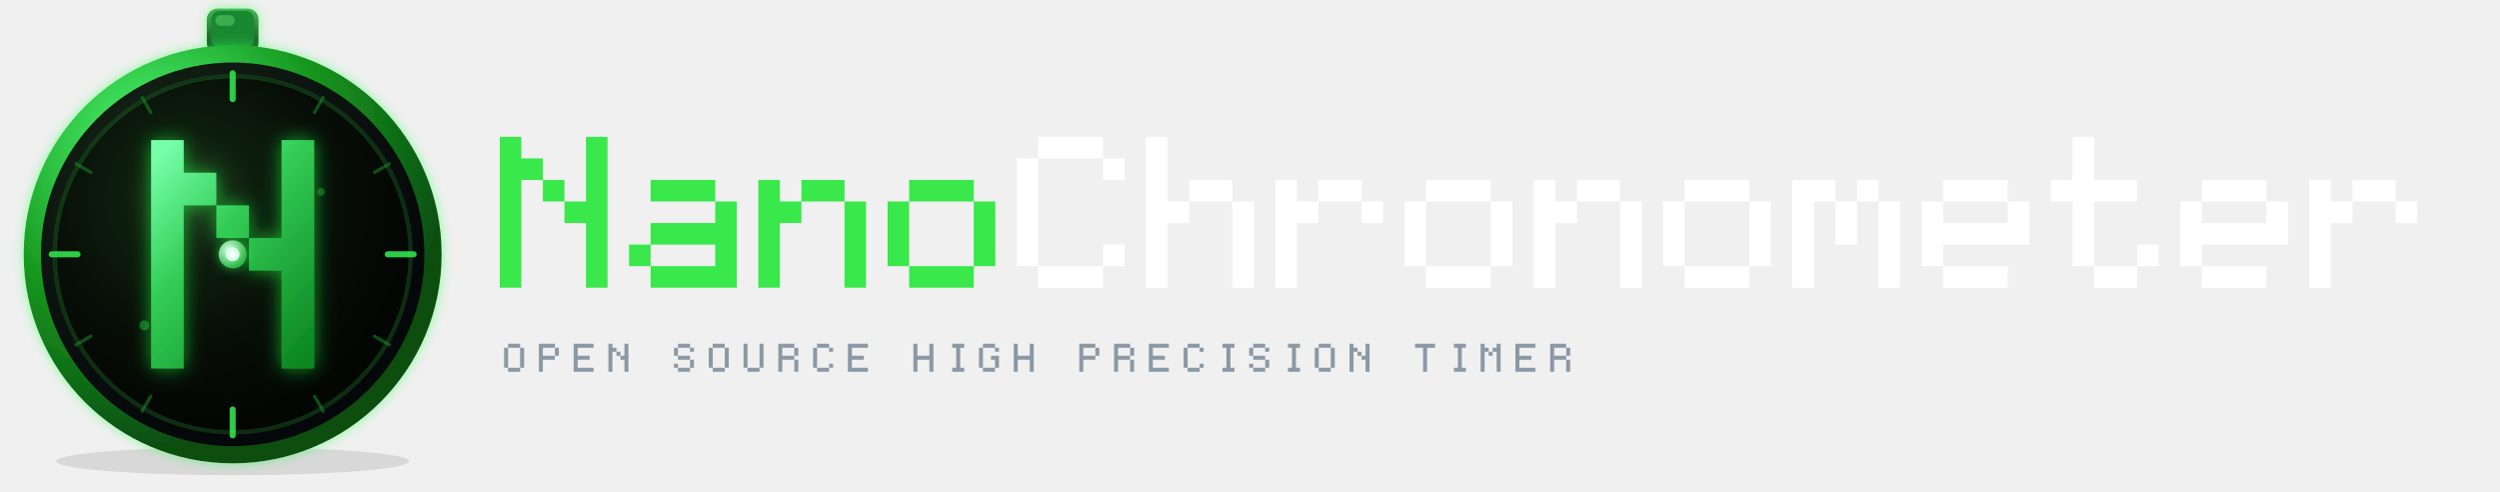
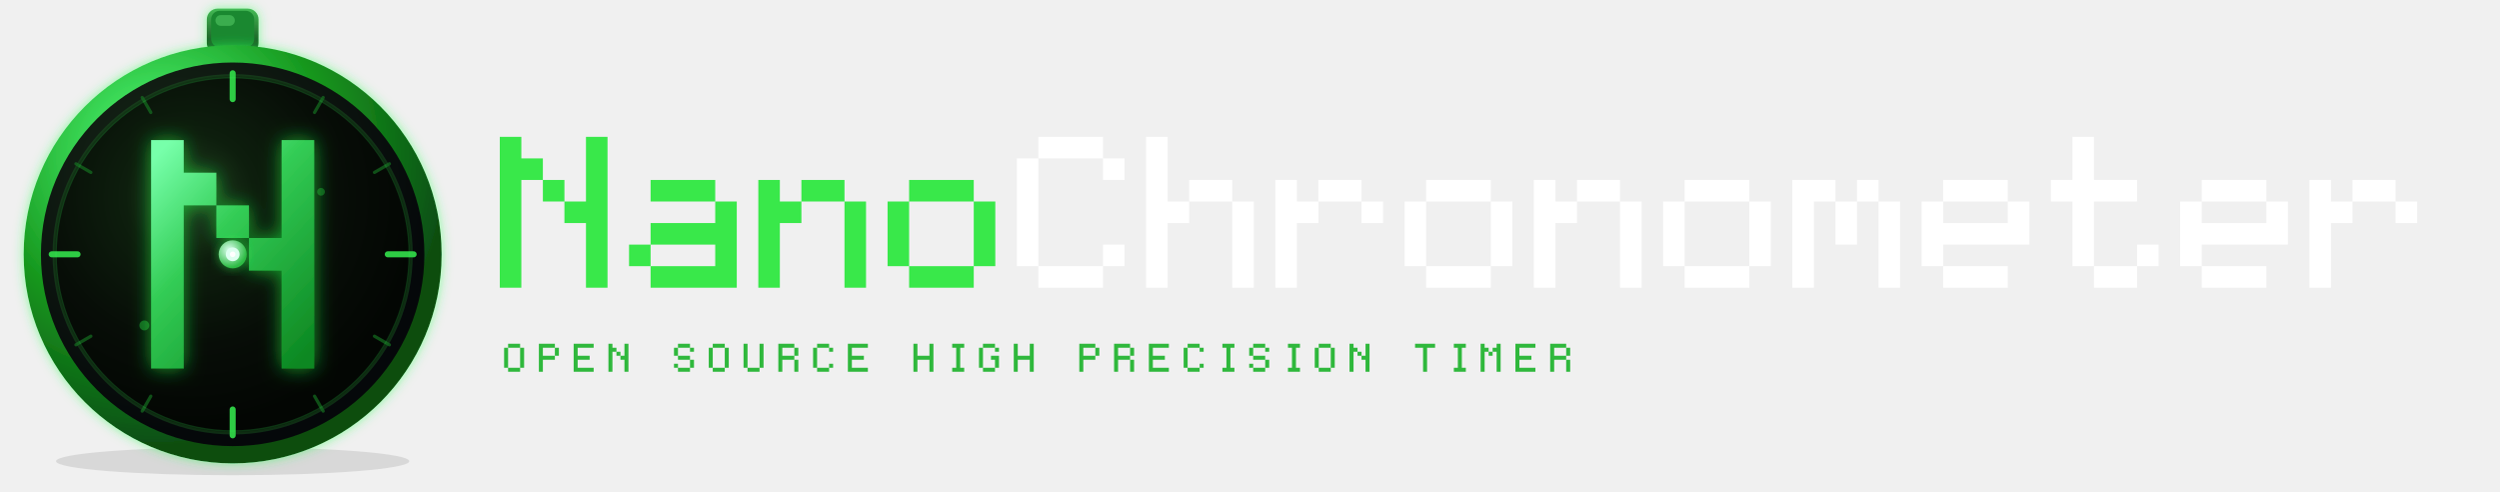
<svg xmlns="http://www.w3.org/2000/svg" viewBox="0 0 1160 228" width="1160" height="228">
  <defs>
    <filter id="neonGlow" x="-40%" y="-40%" width="180%" height="180%">
      <feGaussianBlur in="SourceGraphic" stdDeviation="4.5" result="blur" />
      <feFlood flood-color="#22ff44" flood-opacity="0.6" result="color" />
      <feComposite in="color" in2="blur" operator="in" result="coloredBlur" />
      <feMerge>
        <feMergeNode in="coloredBlur" />
        <feMergeNode in="SourceGraphic" />
      </feMerge>
    </filter>
    <filter id="rimGlow" x="-25%" y="-25%" width="150%" height="150%">
      <feGaussianBlur in="SourceGraphic" stdDeviation="2.5" result="blur" />
      <feFlood flood-color="#33ff55" flood-opacity="0.55" result="color" />
      <feComposite in="color" in2="blur" operator="in" result="coloredBlur" />
      <feMerge>
        <feMergeNode in="coloredBlur" />
        <feMergeNode in="SourceGraphic" />
      </feMerge>
    </filter>
    <radialGradient id="watchBody" cx="38%" cy="34%" r="64%" gradientUnits="objectBoundingBox">
      <stop offset="0%" stop-color="#203c20" />
      <stop offset="28%" stop-color="#0d1e0d" />
      <stop offset="65%" stop-color="#070d07" />
      <stop offset="100%" stop-color="#030603" />
    </radialGradient>
    <radialGradient id="rimGrad" cx="32%" cy="26%" r="70%" gradientUnits="objectBoundingBox">
      <stop offset="0%" stop-color="#66ff88" />
      <stop offset="22%" stop-color="#3ddd5a" />
      <stop offset="58%" stop-color="#17991f" />
      <stop offset="100%" stop-color="#0a4d11" />
    </radialGradient>
    <radialGradient id="innerRimGrad" cx="36%" cy="30%" r="66%" gradientUnits="objectBoundingBox">
      <stop offset="0%" stop-color="#182a18" />
      <stop offset="100%" stop-color="#05080a" />
    </radialGradient>
    <linearGradient id="nGrad" x1="12%" y1="0%" x2="88%" y2="100%">
      <stop offset="0%" stop-color="#77ffaa" />
      <stop offset="40%" stop-color="#33cc55" />
      <stop offset="100%" stop-color="#0d8822" />
    </linearGradient>
    <linearGradient id="btnGrad" x1="0%" y1="0%" x2="0%" y2="100%">
      <stop offset="0%" stop-color="#44bb55" />
      <stop offset="100%" stop-color="#0c3d14" />
    </linearGradient>
    <linearGradient id="lugGrad" x1="0%" y1="0%" x2="100%" y2="100%">
      <stop offset="0%" stop-color="#0e4418" />
      <stop offset="50%" stop-color="#1e7730" />
      <stop offset="100%" stop-color="#0e4418" />
    </linearGradient>
    <radialGradient id="dotGrad" cx="38%" cy="35%" r="62%">
      <stop offset="0%" stop-color="#ddfff0" />
      <stop offset="100%" stop-color="#2dbb44" />
    </radialGradient>
  </defs>
  <ellipse cx="108" cy="214" rx="82" ry="6.5" fill="#000000" opacity="0.10" />
  <rect x="96" y="4" width="24" height="21" rx="5" fill="url(#btnGrad)" filter="url(#rimGlow)" />
  <rect x="98" y="5" width="20" height="17" rx="4" fill="#1a8830" />
  <rect x="100" y="7" width="9" height="5" rx="2.5" fill="#55cc66" opacity="0.55" />
  <g transform="rotate(-40, 108, 118)">
    <rect x="17" y="111" width="27" height="15" rx="4" fill="url(#lugGrad)" filter="url(#rimGlow)" />
    <rect x="18" y="112" width="25" height="13" rx="3" fill="#1a6630" />
  </g>
  <g transform="rotate(40, 108, 118)">
    <rect x="172" y="111" width="27" height="15" rx="4" fill="url(#lugGrad)" filter="url(#rimGlow)" />
    <rect x="173" y="112" width="25" height="13" rx="3" fill="#1a6630" />
  </g>
  <circle cx="108" cy="118" r="97" fill="url(#rimGrad)" filter="url(#rimGlow)" />
  <circle cx="108" cy="118" r="89" fill="url(#innerRimGrad)" />
  <circle cx="108" cy="118" r="83" fill="url(#watchBody)" />
  <circle cx="108" cy="118" r="83" fill="none" stroke="#1d6626" stroke-width="1.2" opacity="0.4" />
  <g stroke="#2ecc44" stroke-width="2.8" stroke-linecap="round">
    <line x1="108" y1="34" x2="108" y2="46" />
    <line x1="192" y1="118" x2="180" y2="118" />
    <line x1="108" y1="202" x2="108" y2="190" />
    <line x1="24" y1="118" x2="36" y2="118" />
  </g>
  <g stroke="#157722" stroke-width="1.5" stroke-linecap="round" opacity="0.65">
    <line x1="150" y1="45.25" x2="146" y2="52.18" />
    <line x1="180.75" y1="76" x2="173.82" y2="80" />
    <line x1="180.75" y1="160" x2="173.82" y2="156" />
    <line x1="150" y1="190.75" x2="146" y2="183.82" />
    <line x1="66" y1="190.75" x2="70" y2="183.82" />
    <line x1="35.25" y1="160" x2="42.18" y2="156" />
    <line x1="35.25" y1="76" x2="42.18" y2="80" />
    <line x1="66" y1="45.25" x2="70" y2="52.18" />
  </g>
  <circle cx="141" cy="151" r="2.5" fill="#22aa33" opacity="0.60" />
  <circle cx="73" cy="87" r="2.2" fill="#22aa33" opacity="0.52" />
  <circle cx="149" cy="89" r="1.8" fill="#22aa33" opacity="0.44" />
  <circle cx="67" cy="151" r="2.3" fill="#22aa33" opacity="0.52" />
  <g filter="url(#neonGlow)">
    <path d="M130.714 171.0V155.857V140.714V125.571H115.571V110.429H130.714V95.286V80.143V65.0H145.857V80.143V95.286V110.429V125.571V140.714V155.857V171.0ZM70.143 171.0V155.857V140.714V125.571V110.429V95.286V80.143V65.0H85.286V80.143H100.429V95.286H115.571V110.429H100.429V95.286H85.286V110.429V125.571V140.714V155.857V171.0Z" fill="url(#nGrad)" />
  </g>
  <circle cx="108" cy="118" r="82" fill="none" stroke="#33ee55" stroke-width="0.7" opacity="0.20" />
  <circle cx="108" cy="118" r="6.5" fill="url(#dotGrad)" filter="url(#rimGlow)" />
  <circle cx="108" cy="118" r="3.2" fill="#ddfff0" />
  <circle cx="108" cy="118" r="1.3" fill="#ffffff" />
  <path id="text-nano" d="M272.0 133.5V123.5V113.5V103.5H262.0V93.5H272.0V83.5V73.5V63.5H282.0V73.5V83.5V93.5V103.5V113.5V123.5V133.5ZM232.0 133.5V123.5V113.5V103.5V93.5V83.5V73.5V63.5H242.0V73.5H252.0V83.5H262.0V93.5H252.0V83.5H242.0V93.5V103.5V113.5V123.5V133.5Z M332.0 133.5H322.0H312.0H302.0V123.5H292.0V113.5H302.0V103.5H312.0H322.0H332.0V93.5H342.0V103.5V113.5V123.5V133.5ZM322.0 123.5H332.0V113.5H322.0H312.0H302.0V123.5H312.0ZM332.0 93.5H322.0H312.0H302.0V83.5H312.0H322.0H332.0Z M392.0 133.5V123.5V113.5V103.5V93.5H402.0V103.5V113.5V123.5V133.5ZM352.0 133.5V123.5V113.5V103.5V93.5V83.5H362.0V93.5H372.0V103.5H362.0V113.5V123.5V133.5ZM392.0 93.5H382.0H372.0V83.5H382.0H392.0Z M442.0 123.5H452.0V133.5H442.0H432.0H422.0V123.5H432.0ZM452.0 123.5V113.5V103.5V93.5H462.0V103.5V113.5V123.5ZM422.0 123.5H412.0V113.5V103.5V93.5H422.0V103.5V113.5ZM452.0 93.5H442.0H432.0H422.0V83.5H432.0H442.0H452.0Z" fill="#39E84A" />
  <path id="text-chronometer" d="M512.0 83.5V73.5H522.0V83.5ZM502.0 123.5H512.0V133.5H502.0H492.0H482.0V123.5H492.0ZM512.0 123.5V113.5H522.0V123.5ZM482.0 123.5H472.0V113.5V103.5V93.5V83.5V73.5H482.0V83.5V93.5V103.5V113.5ZM512.0 73.5H502.0H492.0H482.0V63.5H492.0H502.0H512.0Z M572.0 133.5V123.5V113.5V103.5V93.5H582.0V103.5V113.5V123.5V133.5ZM532.0 133.5V123.5V113.5V103.5V93.5V83.5V73.5V63.5H542.0V73.5V83.5V93.5H552.0V103.5H542.0V113.5V123.5V133.5ZM572.0 93.5H562.0H552.0V83.5H562.0H572.0Z M592.0 133.5V123.5V113.5V103.5V93.5V83.5H602.0V93.5H612.0V103.5H602.0V113.5V123.5V133.5ZM632.0 103.5V93.5H642.0V103.5ZM632.0 93.5H622.0H612.0V83.5H622.0H632.0Z M682.0 123.5H692.0V133.5H682.0H672.0H662.0V123.5H672.0ZM692.0 123.5V113.5V103.5V93.5H702.0V103.5V113.5V123.5ZM662.0 123.5H652.0V113.5V103.5V93.5H662.0V103.5V113.5ZM692.0 93.5H682.0H672.0H662.0V83.5H672.0H682.0H692.0Z M752.0 133.5V123.5V113.5V103.5V93.5H762.0V103.5V113.5V123.5V133.5ZM712.0 133.5V123.5V113.5V103.5V93.5V83.5H722.0V93.5H732.0V103.5H722.0V113.5V123.5V133.5ZM752.0 93.5H742.0H732.0V83.5H742.0H752.0Z M802.0 123.5H812.0V133.5H802.0H792.0H782.0V123.5H792.0ZM812.0 123.5V113.5V103.5V93.5H822.0V103.5V113.5V123.5ZM782.0 123.5H772.0V113.5V103.5V93.5H782.0V103.5V113.5ZM812.0 93.5H802.0H792.0H782.0V83.5H792.0H802.0H812.0Z M872.0 133.5V123.5V113.5V103.5V93.5H882.0V103.5V113.5V123.5V133.5ZM832.0 133.5V123.5V113.5V103.5V93.5V83.5H842.0H852.0V93.5H862.0V103.5V113.5H852.0V103.5V93.5H842.0V103.5V113.5V123.5V133.5ZM862.0 93.5V83.5H872.0V93.5Z M922.0 123.5H932.0V133.5H922.0H912.0H902.0V123.5H912.0ZM902.0 123.5H892.0V113.5V103.5V93.5H902.0V103.5H912.0H922.0H932.0V93.5H942.0V103.5V113.5H932.0H922.0H912.0H902.0ZM932.0 93.5H922.0H912.0H902.0V83.5H912.0H922.0H932.0Z M982.0 123.5H992.0V133.5H982.0H972.0V123.5ZM992.0 123.5V113.5H1002.0V123.5ZM972.0 123.5H962.0V113.5V103.5V93.5H952.0V83.5H962.0V73.5V63.5H972.0V73.5V83.5H982.0H992.0V93.5H982.0H972.0V103.5V113.5Z M1042.0 123.5H1052.0V133.5H1042.0H1032.0H1022.0V123.5H1032.0ZM1022.0 123.5H1012.0V113.5V103.5V93.5H1022.0V103.5H1032.0H1042.0H1052.0V93.5H1062.0V103.5V113.5H1052.0H1042.0H1032.0H1022.0ZM1052.0 93.5H1042.0H1032.0H1022.0V83.5H1032.0H1042.0H1052.0Z M1072.0 133.5V123.5V113.5V103.5V93.5V83.5H1082.0V93.5H1092.0V103.5H1082.0V113.5V123.5V133.5ZM1112.0 103.5V93.5H1122.0V103.5ZM1112.0 93.5H1102.0H1092.0V83.5H1102.0H1112.0Z" fill="#FFFFFF" />
-   <path id="text-subtitle" d="M239.571 170.643H241.429V172.5H239.571H237.714H235.857V170.643H237.714ZM241.429 170.643V168.786V166.929V165.071V163.214V161.357H243.286V163.214V165.071V166.929V168.786V170.643ZM235.857 170.643H234.0V168.786V166.929V165.071V163.214V161.357H235.857V163.214V165.071V166.929V168.786ZM241.429 161.357H239.571H237.714H235.857V159.5H237.714H239.571H241.429Z M250.143 172.5V170.643V168.786V166.929V165.071V163.214V161.357V159.5H252.0H253.857H255.714H257.571V161.357H259.429V163.214V165.071H257.571V163.214V161.357H255.714H253.857H252.0V163.214V165.071H253.857H255.714H257.571V166.929H255.714H253.857H252.0V168.786V170.643V172.5Z M273.714 170.643H275.571V172.5H273.714H271.857H270.0H268.143H266.286V170.643V168.786V166.929V165.071V163.214V161.357V159.5H268.143H270.0H271.857H273.714H275.571V161.357H273.714H271.857H270.0H268.143V163.214V165.071H270.0H271.857H273.714V166.929H271.857H270.0H268.143V168.786V170.643H270.0H271.857Z M289.857 172.5V170.643V168.786V166.929H288.0V165.071H289.857V163.214V161.357V159.5H291.714V161.357V163.214V165.071V166.929V168.786V170.643V172.5ZM282.429 172.5V170.643V168.786V166.929V165.071V163.214V161.357V159.5H284.286V161.357H286.143V163.214H288.0V165.071H286.143V163.214H284.286V165.071V166.929V168.786V170.643V172.5Z M320.286 163.214V161.357H322.143V163.214ZM318.429 170.643H320.286V172.5H318.429H316.571H314.714V170.643H316.571ZM320.286 170.643V168.786V166.929H322.143V168.786V170.643ZM314.714 170.643H312.857V168.786H314.714ZM320.286 166.929H318.429H316.571H314.714V165.071H316.571H318.429H320.286ZM314.714 165.071H312.857V163.214V161.357H314.714V163.214ZM320.286 161.357H318.429H316.571H314.714V159.5H316.571H318.429H320.286Z M334.571 170.643H336.429V172.5H334.571H332.714H330.857V170.643H332.714ZM336.429 170.643V168.786V166.929V165.071V163.214V161.357H338.286V163.214V165.071V166.929V168.786V170.643ZM330.857 170.643H329V168.786V166.929V165.071V163.214V161.357H330.857V163.214V165.071V166.929V168.786ZM336.429 161.357H334.571H332.714H330.857V159.5H332.714H334.571H336.429Z M350.714 170.643H352.571V172.5H350.714H348.857H347V170.643H348.857ZM352.571 170.643V168.786V166.929V165.071V163.214V161.357V159.5H354.429V161.357V163.214V165.071V166.929V168.786V170.643ZM347 170.643H345.143V168.786V166.929V165.071V163.214V161.357V159.5H347V161.357V163.214V165.071V166.929V168.786Z M368.714 172.5V170.643V168.786V166.929H370.571V168.786V170.643V172.5ZM361.286 172.5V170.643V168.786V166.929V165.071V163.214V161.357V159.5H363.143H365H366.857H368.714V161.357H370.571V163.214V165.071H368.714V163.214V161.357H366.857H365H363.143V163.214V165.071H365H366.857H368.714V166.929H366.857H365H363.143V168.786V170.643V172.5Z M384.857 163.214V161.357H386.714V163.214ZM383 170.643H384.857V172.5H383H381.143H379.286V170.643H381.143ZM384.857 170.643V168.786H386.714V170.643ZM379.286 170.643H377.429V168.786V166.929V165.071V163.214V161.357H379.286V163.214V165.071V166.929V168.786ZM384.857 161.357H383H381.143H379.286V159.5H381.143H383H384.857Z M401 170.643H402.857V172.5H401H399.143H397.286H395.429H393.571V170.643V168.786V166.929V165.071V163.214V161.357V159.5H395.429H397.286H399.143H401H402.857V161.357H401H399.143H397.286H395.429V163.214V165.071H397.286H399.143H401V166.929H399.143H397.286H395.429V168.786V170.643H397.286H399.143Z M431.429 172.5V170.643V168.786V166.929H429.571H427.714H425.857V168.786V170.643V172.5H424V170.643V168.786V166.929V165.071V163.214V161.357V159.5H425.857V161.357V163.214V165.071H427.714H429.571H431.429V163.214V161.357V159.5H433.286V161.357V163.214V165.071V166.929V168.786V170.643V172.5Z M445.714 172.5H443.857H442V170.643H443.857V168.786V166.929V165.071V163.214V161.357H442V159.5H443.857H445.714H447.571V161.357H445.714V163.214V165.071V166.929V168.786V170.643H447.571V172.5Z M461.857 163.214V161.357H463.714V163.214ZM460 170.643H461.857V172.5H460H458.143H456.286V170.643H458.143ZM461.857 170.643V168.786V166.929H460V165.071H461.857H463.714V166.929V168.786V170.643ZM456.286 170.643H454.429V168.786V166.929V165.071V163.214V161.357H456.286V163.214V165.071V166.929V168.786ZM461.857 161.357H460H458.143H456.286V159.5H458.143H460H461.857Z M478 172.5V170.643V168.786V166.929H476.143H474.286H472.429V168.786V170.643V172.5H470.571V170.643V168.786V166.929V165.071V163.214V161.357V159.5H472.429V161.357V163.214V165.071H474.286H476.143H478V163.214V161.357V159.5H479.857V161.357V163.214V165.071V166.929V168.786V170.643V172.5Z M501 172.5V170.643V168.786V166.929V165.071V163.214V161.357V159.5H502.857H504.714H506.571H508.429V161.357H510.286V163.214V165.071H508.429V163.214V161.357H506.571H504.714H502.857V163.214V165.071H504.714H506.571H508.429V166.929H506.571H504.714H502.857V168.786V170.643V172.5Z M524.571 172.5V170.643V168.786V166.929H526.429V168.786V170.643V172.5ZM517.143 172.5V170.643V168.786V166.929V165.071V163.214V161.357V159.5H519H520.857H522.714H524.571V161.357H526.429V163.214V165.071H524.571V163.214V161.357H522.714H520.857H519V163.214V165.071H520.857H522.714H524.571V166.929H522.714H520.857H519V168.786V170.643V172.5Z M540.714 170.643H542.571V172.5H540.714H538.857H537H535.143H533.286V170.643V168.786V166.929V165.071V163.214V161.357V159.5H535.143H537H538.857H540.714H542.571V161.357H540.714H538.857H537H535.143V163.214V165.071H537H538.857H540.714V166.929H538.857H537H535.143V168.786V170.643H537H538.857Z M556.857 163.214V161.357H558.714V163.214ZM555 170.643H556.857V172.5H555H553.143H551.286V170.643H553.143ZM556.857 170.643V168.786H558.714V170.643ZM551.286 170.643H549.429V168.786V166.929V165.071V163.214V161.357H551.286V163.214V165.071V166.929V168.786ZM556.857 161.357H555H553.143H551.286V159.5H553.143H555H556.857Z M571.143 172.5H569.286H567.429V170.643H569.286V168.786V166.929V165.071V163.214V161.357H567.429V159.5H569.286H571.143H573V161.357H571.143V163.214V165.071V166.929V168.786V170.643H573V172.5Z M587.286 163.214V161.357H589.143V163.214ZM585.429 170.643H587.286V172.5H585.429H583.571H581.714V170.643H583.571ZM587.286 170.643V168.786V166.929H589.143V168.786V170.643ZM581.714 170.643H579.857V168.786H581.714ZM587.286 166.929H585.429H583.571H581.714V165.071H583.571H585.429H587.286ZM581.714 165.071H579.857V163.214V161.357H581.714V163.214ZM587.286 161.357H585.429H583.571H581.714V159.5H583.571H585.429H587.286Z M601.571 172.5H599.714H597.857V170.643H599.714V168.786V166.929V165.071V163.214V161.357H597.857V159.5H599.714H601.571H603.429V161.357H601.571V163.214V165.071V166.929V168.786V170.643H603.429V172.5Z M615.857 170.643H617.714V172.5H615.857H614H612.143V170.643H614ZM617.714 170.643V168.786V166.929V165.071V163.214V161.357H619.571V163.214V165.071V166.929V168.786V170.643ZM612.143 170.643H610.286V168.786V166.929V165.071V163.214V161.357H612.143V163.214V165.071V166.929V168.786ZM617.714 161.357H615.857H614H612.143V159.5H614H615.857H617.714Z M633.857 172.5V170.643V168.786V166.929H632V165.071H633.857V163.214V161.357V159.5H635.714V161.357V163.214V165.071V166.929V168.786V170.643V172.5ZM626.429 172.5V170.643V168.786V166.929V165.071V163.214V161.357V159.5H628.286V161.357H630.143V163.214H632V165.071H630.143V163.214H628.286V165.071V166.929V168.786V170.643V172.5Z M660.571 172.5V170.643V168.786V166.929V165.071V163.214V161.357H658.714H656.857V159.5H658.714H660.571H662.429H664.286H666.143V161.357H664.286H662.429V163.214V165.071V166.929V168.786V170.643V172.5Z M678.571 172.5H676.714H674.857V170.643H676.714V168.786V166.929V165.071V163.214V161.357H674.857V159.5H676.714H678.571H680.429V161.357H678.571V163.214V165.071V166.929V168.786V170.643H680.429V172.5Z M694.714 172.5V170.643V168.786V166.929V165.071V163.214H692.857V165.071H691V163.214H692.857V161.357H694.714V159.5H696.571V161.357V163.214V165.071V166.929V168.786V170.643V172.5ZM687.286 172.5V170.643V168.786V166.929V165.071V163.214V161.357V159.5H689.143V161.357H691V163.214H689.143V165.071V166.929V168.786V170.643V172.5Z M710.857 170.643H712.714V172.5H710.857H709H707.143H705.286H703.429V170.643V168.786V166.929V165.071V163.214V161.357V159.5H705.286H707.143H709H710.857H712.714V161.357H710.857H709H707.143H705.286V163.214V165.071H707.143H709H710.857V166.929H709H707.143H705.286V168.786V170.643H707.143H709Z M727 172.5V170.643V168.786V166.929H728.857V168.786V170.643V172.5ZM719.571 172.5V170.643V168.786V166.929V165.071V163.214V161.357V159.5H721.429H723.286H725.143H727V161.357H728.857V163.214V165.071H727V163.214V161.357H725.143H723.286H721.429V163.214V165.071H723.286H725.143H727V166.929H725.143H723.286H721.429V168.786V170.643V172.5Z" fill="#8B98A5" />
+   <path id="text-subtitle" d="M239.571 170.643H241.429V172.5H239.571H237.714H235.857V170.643H237.714ZM241.429 170.643V168.786V166.929V165.071V163.214V161.357H243.286V163.214V165.071V166.929V168.786V170.643ZM235.857 170.643H234.0V168.786V166.929V165.071V163.214V161.357H235.857V163.214V165.071V166.929V168.786ZM241.429 161.357H239.571H237.714H235.857V159.5H237.714H239.571H241.429Z M250.143 172.5V170.643V168.786V166.929V165.071V163.214V161.357V159.5H252.0H253.857H255.714H257.571V161.357H259.429V163.214V165.071H257.571V163.214V161.357H255.714H253.857H252.0V163.214V165.071H253.857H255.714H257.571V166.929H255.714H253.857H252.0V168.786V170.643V172.5Z M273.714 170.643H275.571V172.5H273.714H271.857H270.0H268.143H266.286V170.643V168.786V166.929V165.071V163.214V161.357V159.5H268.143H270.0H271.857H273.714H275.571V161.357H273.714H271.857H270.0H268.143V163.214V165.071H270.0H271.857H273.714V166.929H271.857H270.0H268.143V168.786V170.643H270.0H271.857Z M289.857 172.5V170.643V168.786V166.929H288.0V165.071H289.857V163.214V161.357V159.5H291.714V161.357V163.214V165.071V166.929V168.786V170.643V172.5ZM282.429 172.5V170.643V168.786V166.929V165.071V163.214V161.357V159.5H284.286V161.357H286.143V163.214H288.0V165.071H286.143V163.214H284.286V165.071V166.929V168.786V170.643V172.5Z M320.286 163.214V161.357H322.143V163.214ZM318.429 170.643H320.286V172.5H318.429H316.571H314.714V170.643H316.571ZM320.286 170.643V168.786V166.929H322.143V168.786V170.643ZM314.714 170.643H312.857V168.786H314.714ZM320.286 166.929H318.429H316.571H314.714V165.071H316.571H318.429H320.286ZM314.714 165.071H312.857V163.214V161.357H314.714V163.214ZM320.286 161.357H318.429H316.571H314.714V159.5H316.571H318.429H320.286Z M334.571 170.643H336.429V172.5H334.571H332.714H330.857V170.643H332.714ZM336.429 170.643V168.786V166.929V165.071V163.214V161.357H338.286V163.214V165.071V166.929V168.786V170.643ZM330.857 170.643H329V168.786V166.929V165.071V163.214V161.357H330.857V163.214V165.071V166.929V168.786ZM336.429 161.357H334.571H332.714H330.857V159.5H332.714H334.571H336.429Z M350.714 170.643H352.571V172.5H350.714H348.857H347V170.643H348.857ZM352.571 170.643V168.786V166.929V165.071V163.214V161.357V159.5H354.429V161.357V163.214V165.071V166.929V168.786V170.643ZM347 170.643H345.143V168.786V166.929V165.071V163.214V161.357V159.5H347V161.357V163.214V165.071V166.929V168.786Z M368.714 172.5V170.643V168.786V166.929H370.571V168.786V170.643V172.5ZM361.286 172.5V170.643V168.786V166.929V165.071V163.214V161.357V159.5H363.143H365H366.857H368.714V161.357H370.571V163.214V165.071H368.714V163.214V161.357H366.857H365H363.143V163.214V165.071H365H366.857H368.714V166.929H366.857H365H363.143V168.786V170.643V172.5Z M384.857 163.214V161.357H386.714V163.214ZM383 170.643H384.857V172.5H383H381.143H379.286V170.643H381.143ZM384.857 170.643V168.786H386.714V170.643ZM379.286 170.643H377.429V168.786V166.929V165.071V163.214V161.357H379.286V163.214V165.071V166.929V168.786ZM384.857 161.357H383H381.143H379.286V159.5H381.143H383H384.857Z M401 170.643H402.857V172.5H401H399.143H397.286H395.429H393.571V170.643V168.786V166.929V165.071V163.214V161.357V159.5H395.429H397.286H399.143H401H402.857V161.357H401H399.143H397.286H395.429V163.214V165.071H397.286H399.143H401V166.929H399.143H397.286H395.429V168.786V170.643H397.286H399.143Z M431.429 172.5V170.643V168.786V166.929H429.571H427.714H425.857V168.786V170.643V172.5H424V170.643V168.786V166.929V165.071V163.214V161.357V159.5H425.857V161.357V163.214V165.071H427.714H429.571H431.429V163.214V161.357V159.5H433.286V161.357V163.214V165.071V166.929V168.786V170.643V172.5Z M445.714 172.5H443.857H442V170.643H443.857V168.786V166.929V165.071V163.214V161.357H442V159.5H443.857H445.714H447.571V161.357H445.714V163.214V165.071V166.929V168.786V170.643H447.571V172.5Z M461.857 163.214V161.357H463.714V163.214ZM460 170.643H461.857V172.5H460H458.143H456.286V170.643H458.143ZM461.857 170.643V168.786V166.929H460V165.071H461.857H463.714V166.929V168.786V170.643ZM456.286 170.643H454.429V168.786V166.929V165.071V163.214V161.357H456.286V163.214V165.071V166.929V168.786ZM461.857 161.357H460H458.143H456.286V159.5H458.143H460H461.857Z M478 172.5V170.643V168.786V166.929H476.143H474.286H472.429V168.786V170.643V172.5H470.571V170.643V168.786V166.929V165.071V163.214V161.357V159.5H472.429V161.357V163.214V165.071H474.286H476.143H478V163.214V161.357V159.5H479.857V161.357V163.214V165.071V166.929V168.786V170.643V172.5Z M501 172.5V170.643V168.786V166.929V165.071V163.214V161.357V159.5H502.857H504.714H506.571H508.429V161.357H510.286V163.214V165.071H508.429V163.214V161.357H506.571H504.714H502.857V163.214V165.071H504.714H506.571H508.429V166.929H506.571H504.714H502.857V168.786V170.643V172.5Z M524.571 172.5V170.643V168.786V166.929H526.429V168.786V170.643V172.5ZM517.143 172.5V170.643V168.786V166.929V165.071V163.214V161.357V159.5H519H520.857H522.714H524.571V161.357H526.429V163.214V165.071H524.571V163.214V161.357H522.714H520.857H519V163.214V165.071H520.857H522.714H524.571V166.929H522.714H520.857H519V168.786V170.643V172.5Z M540.714 170.643H542.571V172.5H540.714H538.857H537H535.143H533.286V170.643V168.786V166.929V165.071V163.214V161.357V159.5H535.143H537H538.857H540.714H542.571V161.357H540.714H538.857H537H535.143V163.214V165.071H537H538.857H540.714V166.929H538.857H537H535.143V168.786V170.643H537H538.857Z M556.857 163.214V161.357H558.714V163.214ZM555 170.643H556.857V172.5H555H553.143H551.286V170.643H553.143ZM556.857 170.643V168.786H558.714V170.643ZM551.286 170.643H549.429V168.786V166.929V165.071V163.214V161.357H551.286V163.214V165.071V166.929V168.786ZM556.857 161.357H555H553.143H551.286V159.5H553.143H555H556.857Z M571.143 172.5H569.286H567.429V170.643H569.286V168.786V166.929V165.071V163.214V161.357H567.429V159.5H569.286H571.143H573V161.357H571.143V163.214V165.071V166.929V168.786V170.643H573V172.5Z M587.286 163.214V161.357H589.143V163.214ZM585.429 170.643H587.286V172.5H585.429H583.571H581.714V170.643H583.571ZM587.286 170.643V168.786V166.929H589.143V168.786V170.643ZM581.714 170.643H579.857V168.786H581.714ZM587.286 166.929H585.429H583.571H581.714V165.071H583.571H585.429H587.286ZM581.714 165.071H579.857V163.214V161.357H581.714V163.214ZM587.286 161.357H585.429H583.571H581.714V159.5H583.571H585.429H587.286Z M601.571 172.5H599.714H597.857V170.643H599.714V168.786V166.929V165.071V163.214V161.357H597.857V159.5H599.714H601.571H603.429V161.357H601.571V163.214V165.071V166.929V168.786V170.643H603.429V172.5Z M615.857 170.643H617.714V172.5H615.857H614H612.143V170.643H614ZM617.714 170.643V168.786V166.929V165.071V163.214V161.357H619.571V163.214V165.071V166.929V168.786V170.643ZM612.143 170.643H610.286V168.786V166.929V165.071V163.214V161.357H612.143V163.214V165.071V166.929V168.786ZM617.714 161.357H615.857H614H612.143V159.5H614H615.857H617.714Z M633.857 172.5V170.643V168.786V166.929H632V165.071H633.857V163.214V161.357V159.5H635.714V161.357V163.214V165.071V166.929V168.786V170.643V172.5ZM626.429 172.5V170.643V168.786V166.929V165.071V163.214V161.357V159.5H628.286V161.357H630.143V163.214H632V165.071H630.143V163.214H628.286V165.071V166.929V168.786V170.643V172.5Z M660.571 172.5V170.643V168.786V166.929V165.071V163.214V161.357H658.714H656.857V159.5H658.714H660.571H662.429H664.286H666.143V161.357H664.286H662.429V163.214V165.071V166.929V168.786V170.643V172.5Z M678.571 172.5H676.714H674.857V170.643H676.714V168.786V166.929V165.071V163.214V161.357H674.857V159.5H676.714H678.571H680.429V161.357H678.571V163.214V165.071V166.929V168.786V170.643H680.429V172.5Z M694.714 172.5V170.643V168.786V166.929V165.071V163.214H692.857V165.071H691V163.214H692.857V161.357H694.714V159.5H696.571V161.357V163.214V165.071V166.929V168.786V170.643V172.5ZM687.286 172.5V170.643V168.786V166.929V165.071V163.214V161.357V159.5H689.143V161.357H691V163.214H689.143V165.071V166.929V168.786V170.643V172.5Z M710.857 170.643H712.714V172.5H710.857H709H707.143H705.286H703.429V170.643V168.786V166.929V165.071V163.214V161.357V159.5H705.286H707.143H709H710.857H712.714V161.357H710.857H709H707.143H705.286V163.214V165.071H707.143H709H710.857V166.929H709H707.143H705.286V168.786V170.643H707.143H709Z M727 172.5V170.643V168.786V166.929H728.857V168.786V170.643V172.5ZM719.571 172.5V170.643V168.786V166.929V165.071V163.214V161.357V159.5H721.429H723.286H725.143H727V161.357H728.857V163.214V165.071H727V163.214V161.357H725.143H723.286H721.429V163.214V165.071H723.286H725.143H727V166.929H725.143H723.286H721.429V168.786V170.643V172.5Z" fill="#2FB83C" />
</svg>
